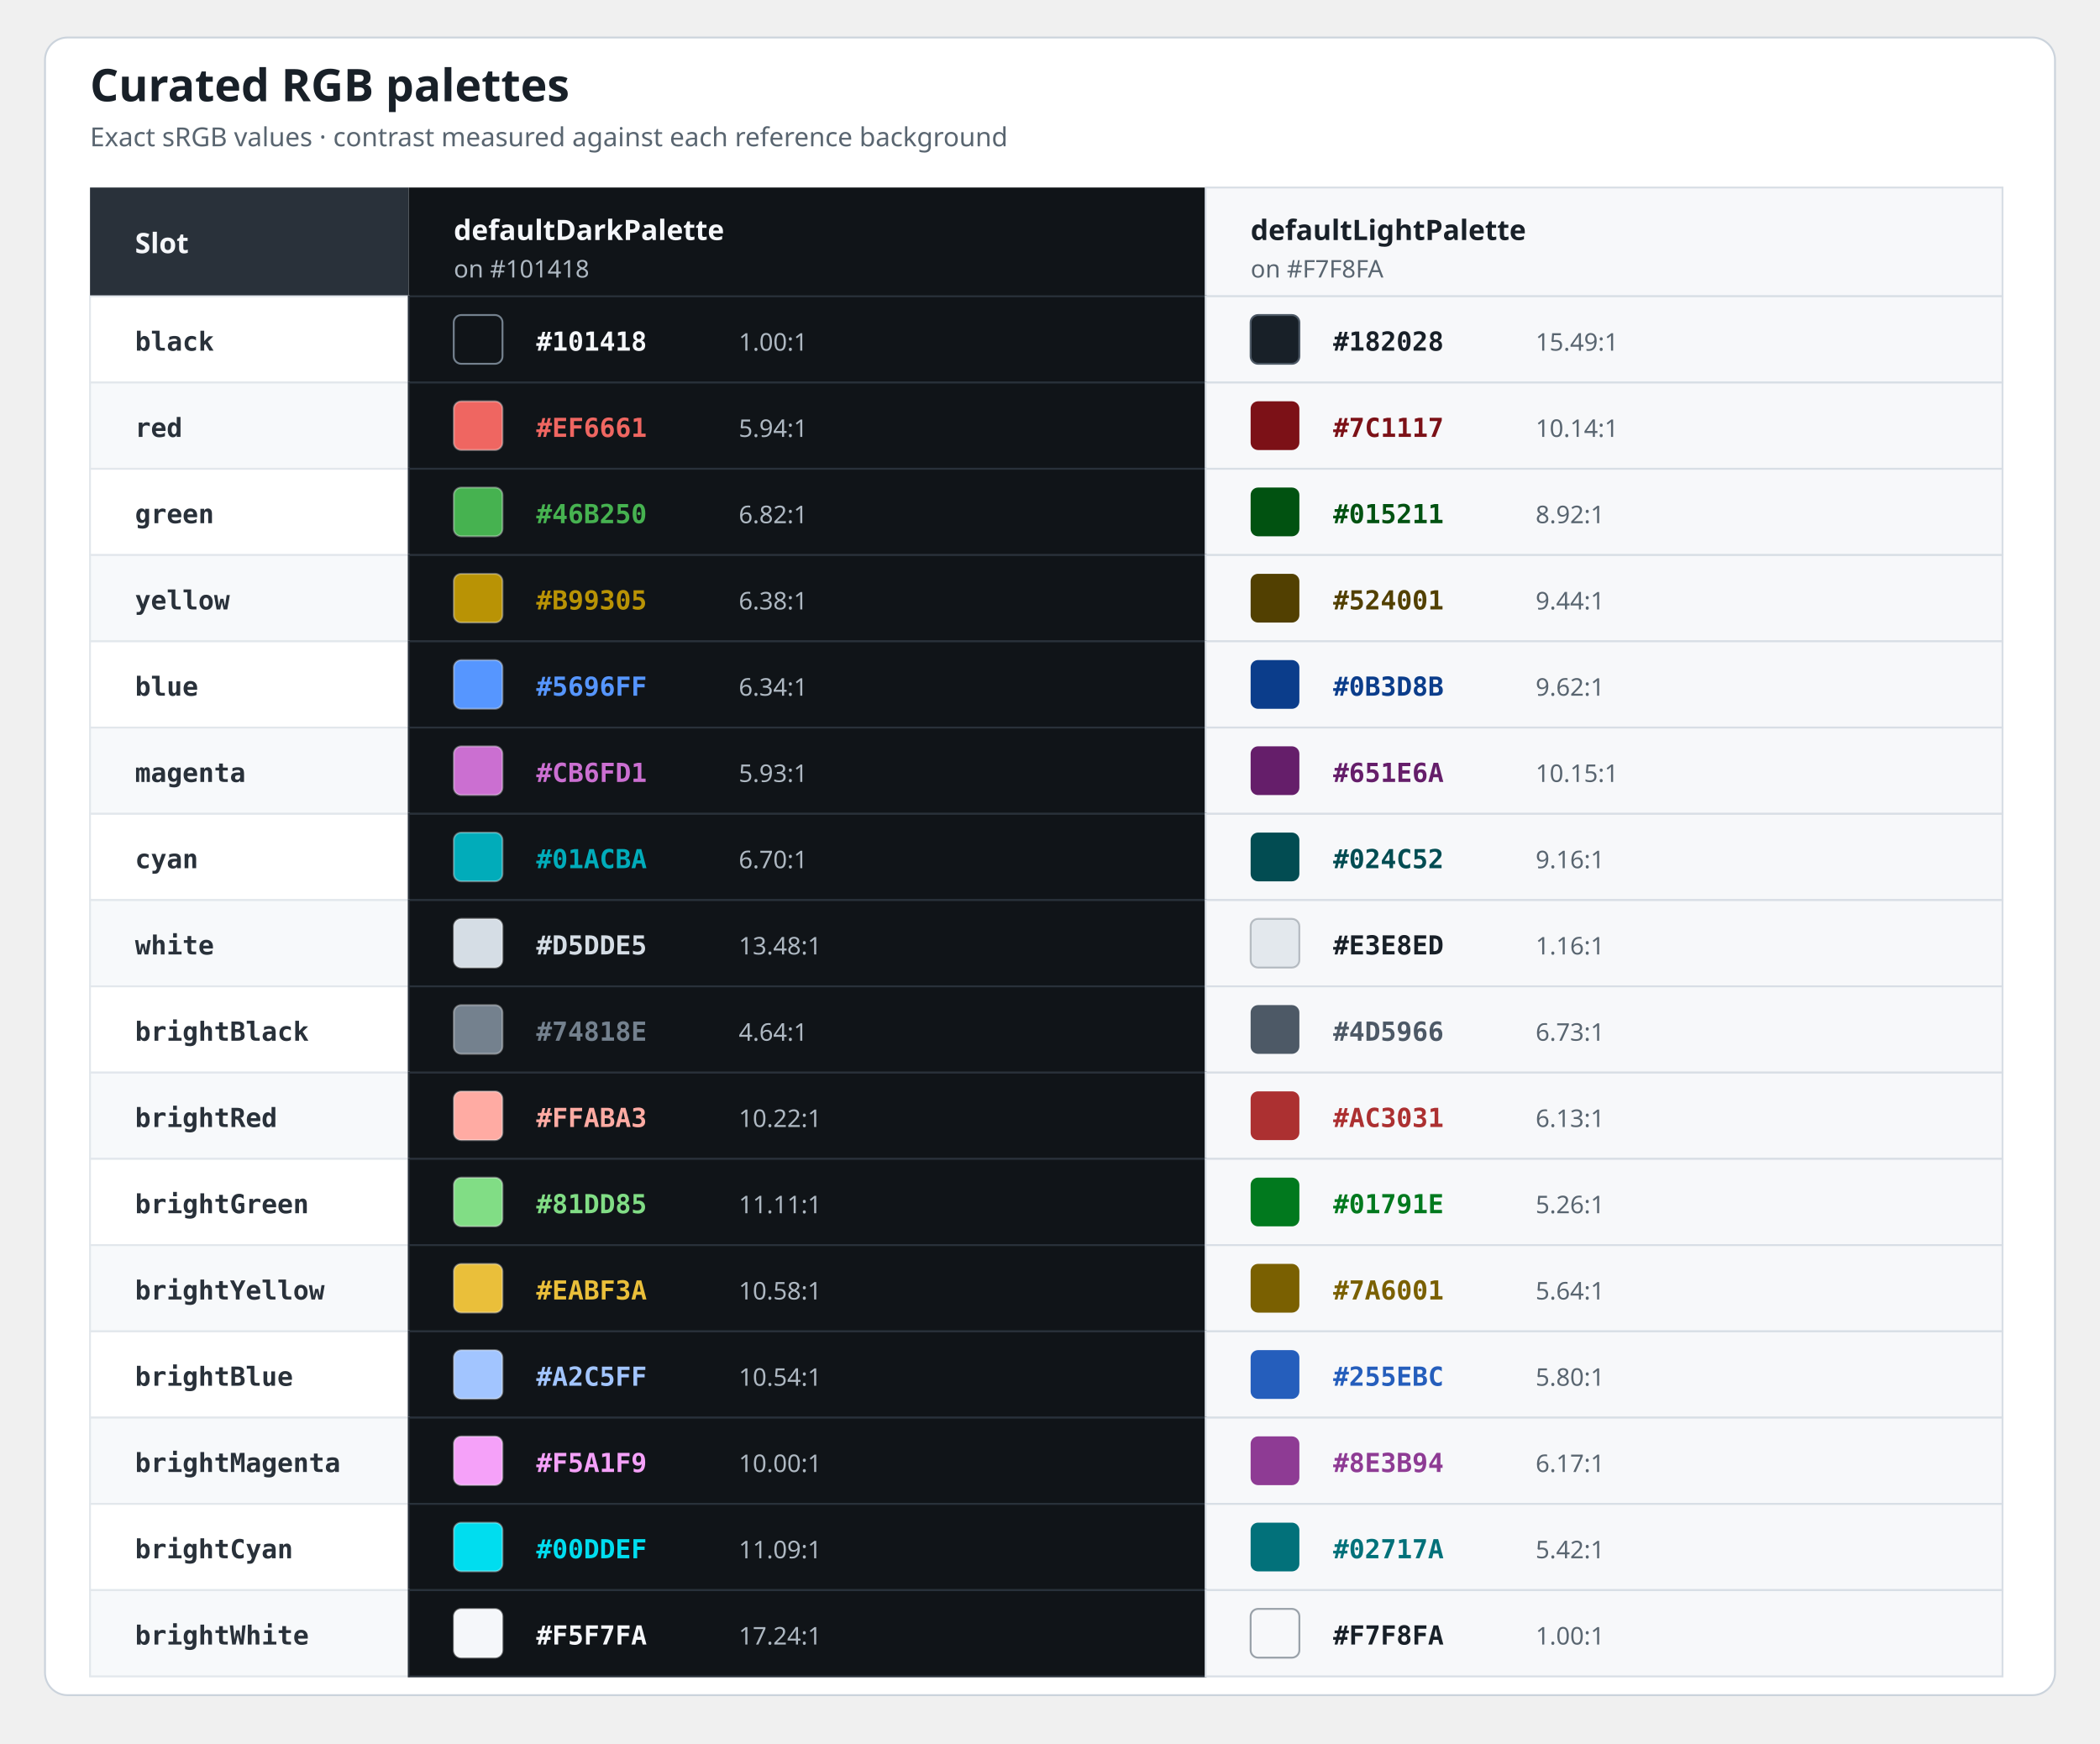
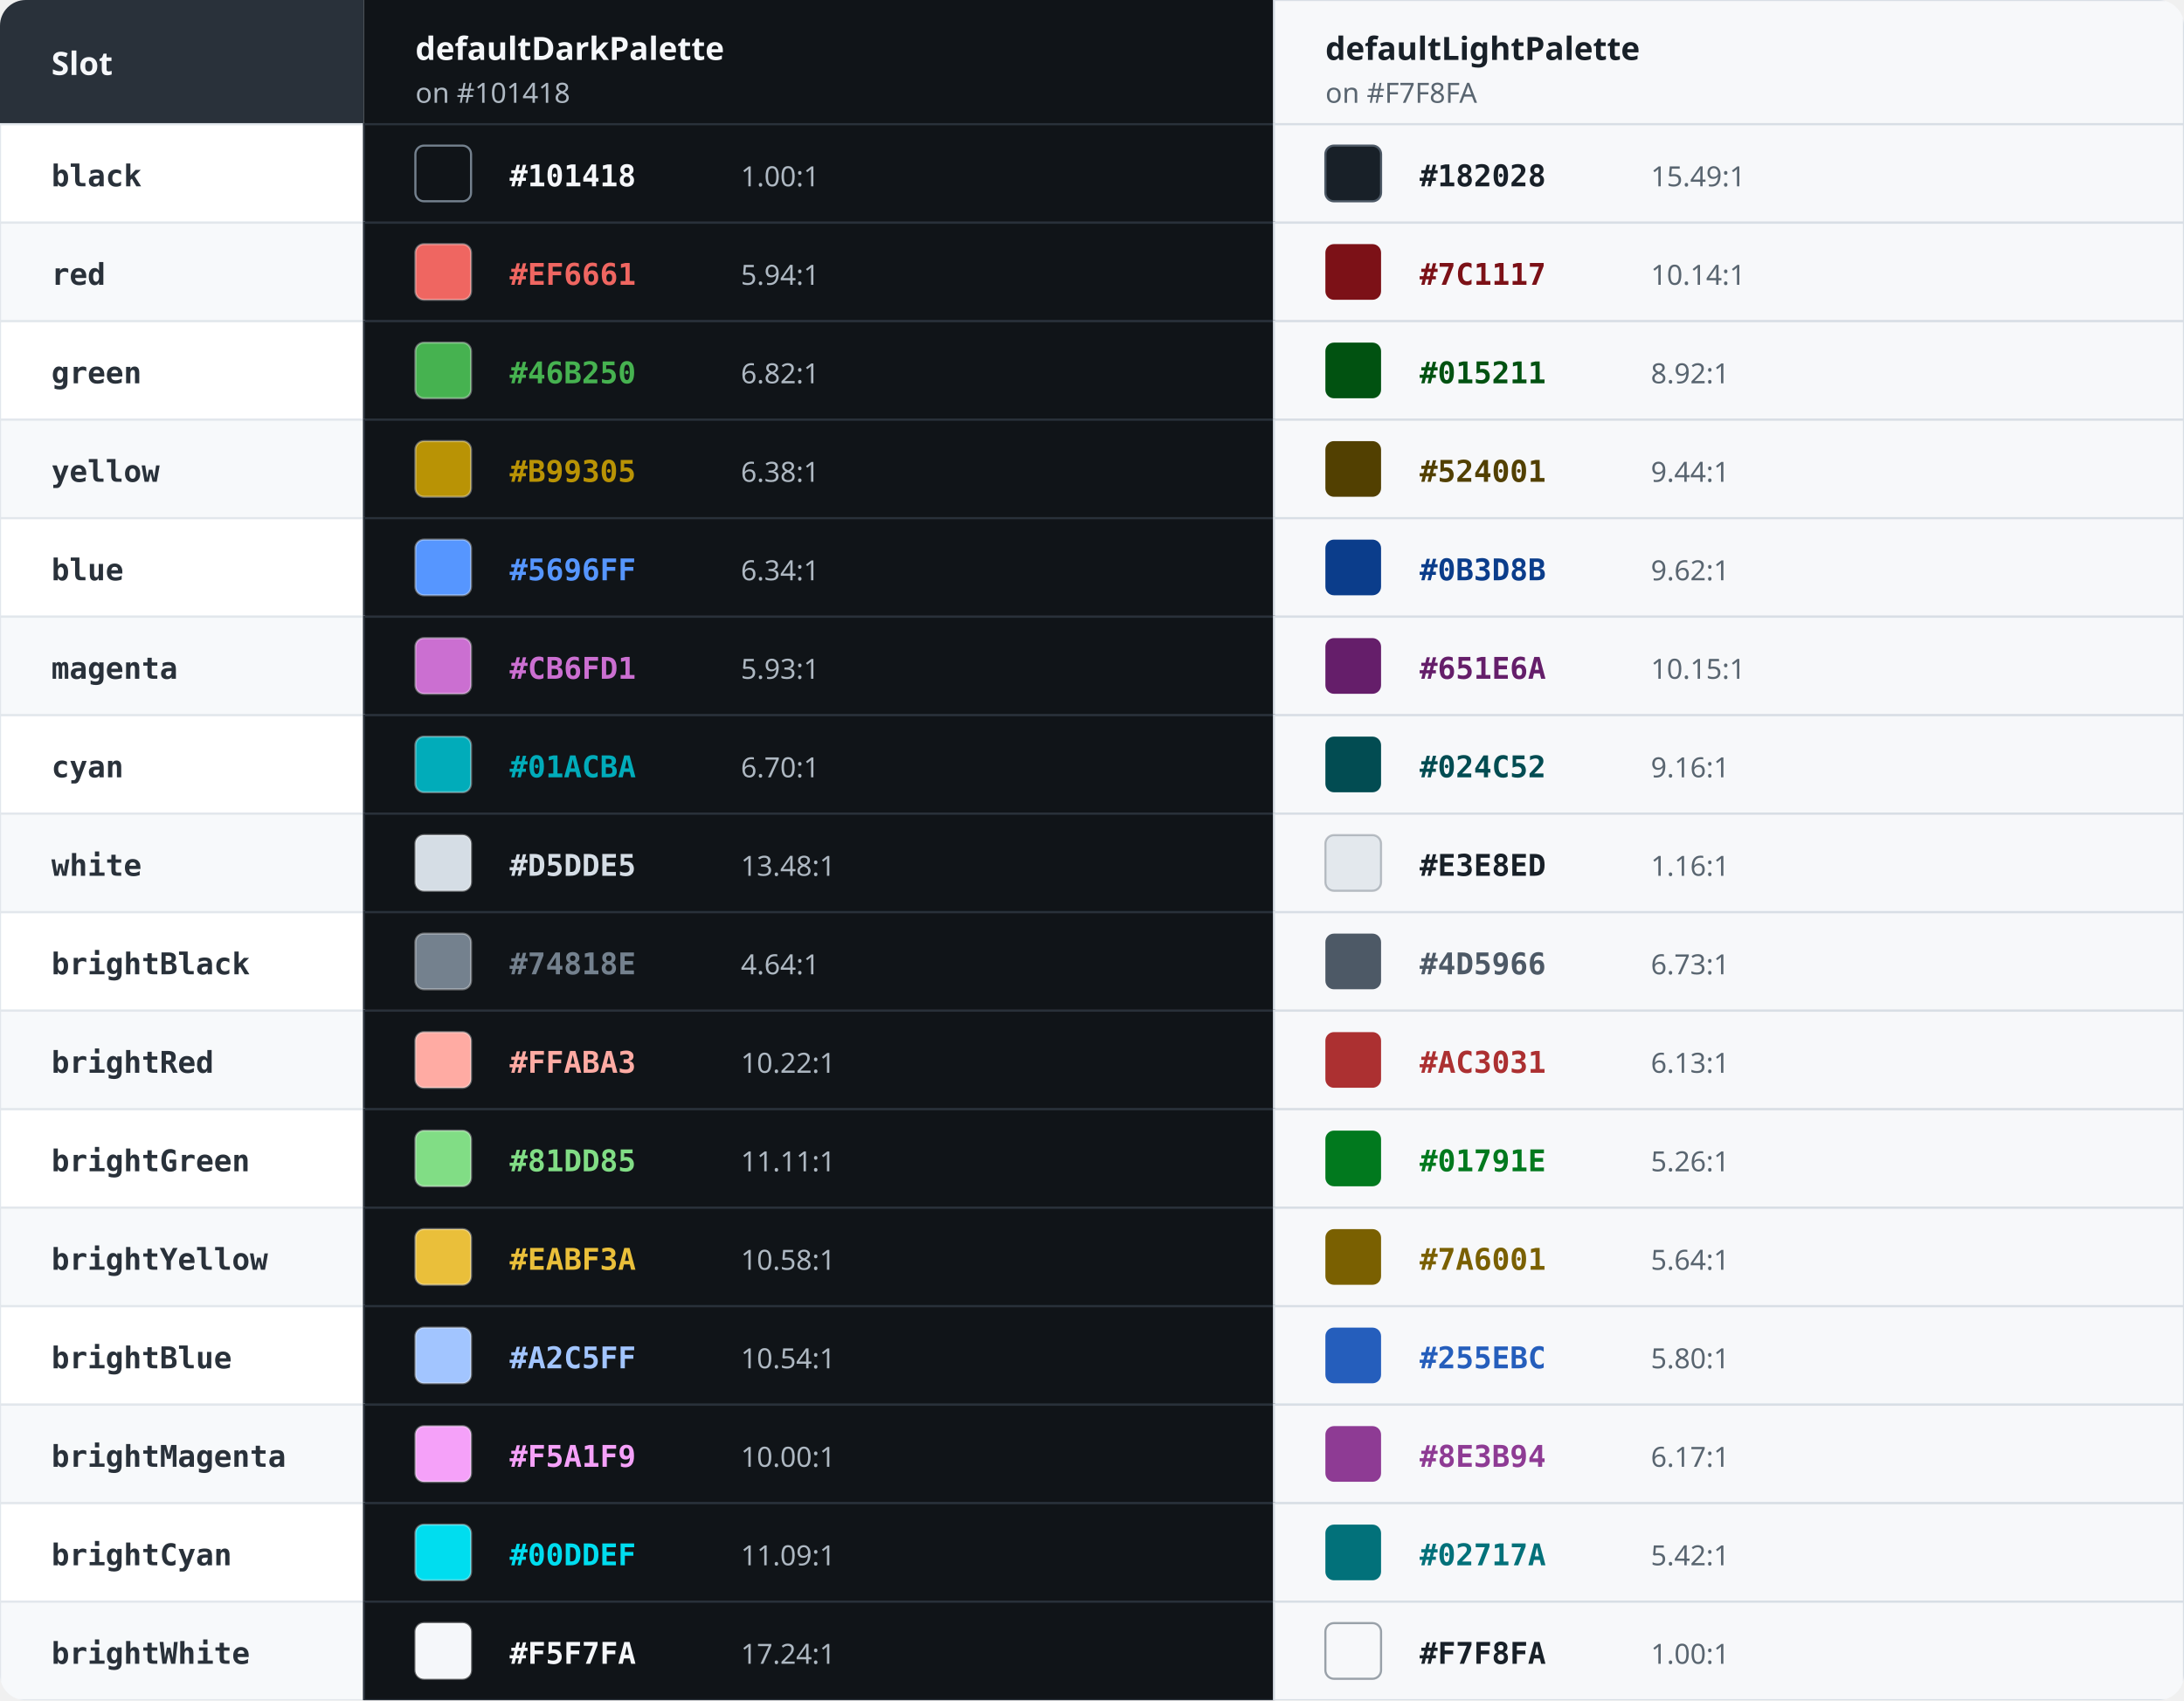
- <svg xmlns="http://www.w3.org/2000/svg" width="1120" height="930" viewBox="0 0 1120 930" role="img" aria-labelledby="title description">
+ <svg xmlns="http://www.w3.org/2000/svg" width="1020" height="794" viewBox="48 100 1020 794" role="img" aria-labelledby="title description">
  <style>
-     .title { font: 700 24px system-ui, sans-serif; fill: #182028; }
-     .subtitle { font: 14px system-ui, sans-serif; fill: #596570; }
    .header { font: 700 15px system-ui, sans-serif; }
    .slot { font: 600 14px ui-monospace, SFMono-Regular, Consolas, monospace;
      fill: #29313a; }
    .hex { font: 600 14px ui-monospace, SFMono-Regular, Consolas, monospace; }
    .ratio { font: 13px system-ui, sans-serif; }
  </style>
-   <rect x="24" y="20" width="1072" height="884" rx="12" fill="#FFFFFF" stroke="#CBD3DC" />
-   <text class="title" x="48" y="54">Curated RGB palettes</text>
-   <text class="subtitle" x="48" y="78">Exact sRGB values · contrast measured against each reference background</text>
-   <rect x="48" y="100" width="170" height="58" fill="#29313A" />
-   <rect x="218" y="100" width="425" height="58" fill="#101418" />
-   <rect x="643" y="100" width="425" height="58" fill="#F7F8FA" stroke="#D8DEE5" />
-   <text class="header" x="72" y="135" fill="#F5F7FA">Slot</text>
-   <text class="header" x="242" y="128" fill="#F5F7FA">defaultDarkPalette</text>
-   <text class="ratio" x="242" y="148" fill="#AEB8C2">on #101418</text>
-   <text class="header" x="667" y="128" fill="#182028">defaultLightPalette</text>
-   <text class="ratio" x="667" y="148" fill="#596570">on #F7F8FA</text>
-   <rect x="48" y="158" width="170" height="46" fill="#FFFFFF" stroke="#E2E7EC" />
-   <rect x="218" y="158" width="425" height="46" fill="#101418" stroke="#29313A" />
-   <rect x="643" y="158" width="425" height="46" fill="#F7F8FA" stroke="#D8DEE5" />
-   <text class="slot" x="72" y="187">black</text>
-   <rect x="242" y="168" width="26" height="26" rx="4" fill="#101418" stroke="#74818E" />
-   <text class="hex" x="286" y="187" fill="#F5F7FA">#101418</text>
-   <text class="ratio" x="394" y="187" fill="#AEB8C2">1.00:1</text>
-   <rect x="667" y="168" width="26" height="26" rx="4" fill="#182028" stroke="#4D5966" />
-   <text class="hex" x="711" y="187" fill="#182028">#182028</text>
-   <text class="ratio" x="819" y="187" fill="#596570">15.49:1</text>
-   <rect x="48" y="204" width="170" height="46" fill="#F7F9FB" stroke="#E2E7EC" />
-   <rect x="218" y="204" width="425" height="46" fill="#101418" stroke="#29313A" />
-   <rect x="643" y="204" width="425" height="46" fill="#F7F8FA" stroke="#D8DEE5" />
-   <text class="slot" x="72" y="233">red</text>
-   <rect x="242" y="214" width="26" height="26" rx="4" fill="#EF6661" stroke="#FFFFFF" stroke-opacity=".35" />
-   <text class="hex" x="286" y="233" fill="#EF6661">#EF6661</text>
-   <text class="ratio" x="394" y="233" fill="#AEB8C2">5.94:1</text>
-   <rect x="667" y="214" width="26" height="26" rx="4" fill="#7C1117" />
-   <text class="hex" x="711" y="233" fill="#7C1117">#7C1117</text>
-   <text class="ratio" x="819" y="233" fill="#596570">10.14:1</text>
-   <rect x="48" y="250" width="170" height="46" fill="#FFFFFF" stroke="#E2E7EC" />
-   <rect x="218" y="250" width="425" height="46" fill="#101418" stroke="#29313A" />
-   <rect x="643" y="250" width="425" height="46" fill="#F7F8FA" stroke="#D8DEE5" />
-   <text class="slot" x="72" y="279">green</text>
-   <rect x="242" y="260" width="26" height="26" rx="4" fill="#46B250" stroke="#FFFFFF" stroke-opacity=".35" />
-   <text class="hex" x="286" y="279" fill="#46B250">#46B250</text>
-   <text class="ratio" x="394" y="279" fill="#AEB8C2">6.82:1</text>
-   <rect x="667" y="260" width="26" height="26" rx="4" fill="#015211" />
-   <text class="hex" x="711" y="279" fill="#015211">#015211</text>
-   <text class="ratio" x="819" y="279" fill="#596570">8.92:1</text>
-   <rect x="48" y="296" width="170" height="46" fill="#F7F9FB" stroke="#E2E7EC" />
-   <rect x="218" y="296" width="425" height="46" fill="#101418" stroke="#29313A" />
-   <rect x="643" y="296" width="425" height="46" fill="#F7F8FA" stroke="#D8DEE5" />
-   <text class="slot" x="72" y="325">yellow</text>
-   <rect x="242" y="306" width="26" height="26" rx="4" fill="#B99305" stroke="#FFFFFF" stroke-opacity=".35" />
-   <text class="hex" x="286" y="325" fill="#B99305">#B99305</text>
-   <text class="ratio" x="394" y="325" fill="#AEB8C2">6.38:1</text>
-   <rect x="667" y="306" width="26" height="26" rx="4" fill="#524001" />
-   <text class="hex" x="711" y="325" fill="#524001">#524001</text>
-   <text class="ratio" x="819" y="325" fill="#596570">9.44:1</text>
-   <rect x="48" y="342" width="170" height="46" fill="#FFFFFF" stroke="#E2E7EC" />
-   <rect x="218" y="342" width="425" height="46" fill="#101418" stroke="#29313A" />
-   <rect x="643" y="342" width="425" height="46" fill="#F7F8FA" stroke="#D8DEE5" />
-   <text class="slot" x="72" y="371">blue</text>
-   <rect x="242" y="352" width="26" height="26" rx="4" fill="#5696FF" stroke="#FFFFFF" stroke-opacity=".35" />
-   <text class="hex" x="286" y="371" fill="#5696FF">#5696FF</text>
-   <text class="ratio" x="394" y="371" fill="#AEB8C2">6.34:1</text>
-   <rect x="667" y="352" width="26" height="26" rx="4" fill="#0B3D8B" />
-   <text class="hex" x="711" y="371" fill="#0B3D8B">#0B3D8B</text>
-   <text class="ratio" x="819" y="371" fill="#596570">9.62:1</text>
-   <rect x="48" y="388" width="170" height="46" fill="#F7F9FB" stroke="#E2E7EC" />
-   <rect x="218" y="388" width="425" height="46" fill="#101418" stroke="#29313A" />
-   <rect x="643" y="388" width="425" height="46" fill="#F7F8FA" stroke="#D8DEE5" />
-   <text class="slot" x="72" y="417">magenta</text>
-   <rect x="242" y="398" width="26" height="26" rx="4" fill="#CB6FD1" stroke="#FFFFFF" stroke-opacity=".35" />
-   <text class="hex" x="286" y="417" fill="#CB6FD1">#CB6FD1</text>
-   <text class="ratio" x="394" y="417" fill="#AEB8C2">5.93:1</text>
-   <rect x="667" y="398" width="26" height="26" rx="4" fill="#651E6A" />
-   <text class="hex" x="711" y="417" fill="#651E6A">#651E6A</text>
-   <text class="ratio" x="819" y="417" fill="#596570">10.15:1</text>
-   <rect x="48" y="434" width="170" height="46" fill="#FFFFFF" stroke="#E2E7EC" />
-   <rect x="218" y="434" width="425" height="46" fill="#101418" stroke="#29313A" />
-   <rect x="643" y="434" width="425" height="46" fill="#F7F8FA" stroke="#D8DEE5" />
-   <text class="slot" x="72" y="463">cyan</text>
-   <rect x="242" y="444" width="26" height="26" rx="4" fill="#01ACBA" stroke="#FFFFFF" stroke-opacity=".35" />
-   <text class="hex" x="286" y="463" fill="#01ACBA">#01ACBA</text>
-   <text class="ratio" x="394" y="463" fill="#AEB8C2">6.70:1</text>
-   <rect x="667" y="444" width="26" height="26" rx="4" fill="#024C52" />
-   <text class="hex" x="711" y="463" fill="#024C52">#024C52</text>
-   <text class="ratio" x="819" y="463" fill="#596570">9.16:1</text>
-   <rect x="48" y="480" width="170" height="46" fill="#F7F9FB" stroke="#E2E7EC" />
-   <rect x="218" y="480" width="425" height="46" fill="#101418" stroke="#29313A" />
-   <rect x="643" y="480" width="425" height="46" fill="#F7F8FA" stroke="#D8DEE5" />
-   <text class="slot" x="72" y="509">white</text>
-   <rect x="242" y="490" width="26" height="26" rx="4" fill="#D5DDE5" stroke="#FFFFFF" stroke-opacity=".35" />
-   <text class="hex" x="286" y="509" fill="#D5DDE5">#D5DDE5</text>
-   <text class="ratio" x="394" y="509" fill="#AEB8C2">13.48:1</text>
-   <rect x="667" y="490" width="26" height="26" rx="4" fill="#E3E8ED" stroke="#4D5966" stroke-opacity=".35" />
-   <text class="hex" x="711" y="509" fill="#182028">#E3E8ED</text>
-   <text class="ratio" x="819" y="509" fill="#596570">1.16:1</text>
-   <rect x="48" y="526" width="170" height="46" fill="#FFFFFF" stroke="#E2E7EC" />
-   <rect x="218" y="526" width="425" height="46" fill="#101418" stroke="#29313A" />
-   <rect x="643" y="526" width="425" height="46" fill="#F7F8FA" stroke="#D8DEE5" />
-   <text class="slot" x="72" y="555">brightBlack</text>
-   <rect x="242" y="536" width="26" height="26" rx="4" fill="#74818E" stroke="#FFFFFF" stroke-opacity=".35" />
-   <text class="hex" x="286" y="555" fill="#74818E">#74818E</text>
-   <text class="ratio" x="394" y="555" fill="#AEB8C2">4.64:1</text>
-   <rect x="667" y="536" width="26" height="26" rx="4" fill="#4D5966" />
-   <text class="hex" x="711" y="555" fill="#4D5966">#4D5966</text>
-   <text class="ratio" x="819" y="555" fill="#596570">6.73:1</text>
-   <rect x="48" y="572" width="170" height="46" fill="#F7F9FB" stroke="#E2E7EC" />
-   <rect x="218" y="572" width="425" height="46" fill="#101418" stroke="#29313A" />
-   <rect x="643" y="572" width="425" height="46" fill="#F7F8FA" stroke="#D8DEE5" />
-   <text class="slot" x="72" y="601">brightRed</text>
-   <rect x="242" y="582" width="26" height="26" rx="4" fill="#FFABA3" stroke="#FFFFFF" stroke-opacity=".35" />
-   <text class="hex" x="286" y="601" fill="#FFABA3">#FFABA3</text>
-   <text class="ratio" x="394" y="601" fill="#AEB8C2">10.22:1</text>
-   <rect x="667" y="582" width="26" height="26" rx="4" fill="#AC3031" />
-   <text class="hex" x="711" y="601" fill="#AC3031">#AC3031</text>
-   <text class="ratio" x="819" y="601" fill="#596570">6.13:1</text>
-   <rect x="48" y="618" width="170" height="46" fill="#FFFFFF" stroke="#E2E7EC" />
-   <rect x="218" y="618" width="425" height="46" fill="#101418" stroke="#29313A" />
-   <rect x="643" y="618" width="425" height="46" fill="#F7F8FA" stroke="#D8DEE5" />
-   <text class="slot" x="72" y="647">brightGreen</text>
-   <rect x="242" y="628" width="26" height="26" rx="4" fill="#81DD85" stroke="#FFFFFF" stroke-opacity=".35" />
-   <text class="hex" x="286" y="647" fill="#81DD85">#81DD85</text>
-   <text class="ratio" x="394" y="647" fill="#AEB8C2">11.11:1</text>
-   <rect x="667" y="628" width="26" height="26" rx="4" fill="#01791E" />
-   <text class="hex" x="711" y="647" fill="#01791E">#01791E</text>
-   <text class="ratio" x="819" y="647" fill="#596570">5.26:1</text>
-   <rect x="48" y="664" width="170" height="46" fill="#F7F9FB" stroke="#E2E7EC" />
-   <rect x="218" y="664" width="425" height="46" fill="#101418" stroke="#29313A" />
-   <rect x="643" y="664" width="425" height="46" fill="#F7F8FA" stroke="#D8DEE5" />
-   <text class="slot" x="72" y="693">brightYellow</text>
-   <rect x="242" y="674" width="26" height="26" rx="4" fill="#EABF3A" stroke="#FFFFFF" stroke-opacity=".35" />
-   <text class="hex" x="286" y="693" fill="#EABF3A">#EABF3A</text>
-   <text class="ratio" x="394" y="693" fill="#AEB8C2">10.58:1</text>
-   <rect x="667" y="674" width="26" height="26" rx="4" fill="#7A6001" />
-   <text class="hex" x="711" y="693" fill="#7A6001">#7A6001</text>
-   <text class="ratio" x="819" y="693" fill="#596570">5.64:1</text>
-   <rect x="48" y="710" width="170" height="46" fill="#FFFFFF" stroke="#E2E7EC" />
-   <rect x="218" y="710" width="425" height="46" fill="#101418" stroke="#29313A" />
-   <rect x="643" y="710" width="425" height="46" fill="#F7F8FA" stroke="#D8DEE5" />
-   <text class="slot" x="72" y="739">brightBlue</text>
-   <rect x="242" y="720" width="26" height="26" rx="4" fill="#A2C5FF" stroke="#FFFFFF" stroke-opacity=".35" />
-   <text class="hex" x="286" y="739" fill="#A2C5FF">#A2C5FF</text>
-   <text class="ratio" x="394" y="739" fill="#AEB8C2">10.54:1</text>
-   <rect x="667" y="720" width="26" height="26" rx="4" fill="#255EBC" />
-   <text class="hex" x="711" y="739" fill="#255EBC">#255EBC</text>
-   <text class="ratio" x="819" y="739" fill="#596570">5.80:1</text>
-   <rect x="48" y="756" width="170" height="46" fill="#F7F9FB" stroke="#E2E7EC" />
-   <rect x="218" y="756" width="425" height="46" fill="#101418" stroke="#29313A" />
-   <rect x="643" y="756" width="425" height="46" fill="#F7F8FA" stroke="#D8DEE5" />
-   <text class="slot" x="72" y="785">brightMagenta</text>
-   <rect x="242" y="766" width="26" height="26" rx="4" fill="#F5A1F9" stroke="#FFFFFF" stroke-opacity=".35" />
-   <text class="hex" x="286" y="785" fill="#F5A1F9">#F5A1F9</text>
-   <text class="ratio" x="394" y="785" fill="#AEB8C2">10.00:1</text>
-   <rect x="667" y="766" width="26" height="26" rx="4" fill="#8E3B94" />
-   <text class="hex" x="711" y="785" fill="#8E3B94">#8E3B94</text>
-   <text class="ratio" x="819" y="785" fill="#596570">6.17:1</text>
-   <rect x="48" y="802" width="170" height="46" fill="#FFFFFF" stroke="#E2E7EC" />
-   <rect x="218" y="802" width="425" height="46" fill="#101418" stroke="#29313A" />
-   <rect x="643" y="802" width="425" height="46" fill="#F7F8FA" stroke="#D8DEE5" />
-   <text class="slot" x="72" y="831">brightCyan</text>
-   <rect x="242" y="812" width="26" height="26" rx="4" fill="#00DDEF" stroke="#FFFFFF" stroke-opacity=".35" />
-   <text class="hex" x="286" y="831" fill="#00DDEF">#00DDEF</text>
-   <text class="ratio" x="394" y="831" fill="#AEB8C2">11.09:1</text>
-   <rect x="667" y="812" width="26" height="26" rx="4" fill="#02717A" />
-   <text class="hex" x="711" y="831" fill="#02717A">#02717A</text>
-   <text class="ratio" x="819" y="831" fill="#596570">5.42:1</text>
-   <rect x="48" y="848" width="170" height="46" fill="#F7F9FB" stroke="#E2E7EC" />
-   <rect x="218" y="848" width="425" height="46" fill="#101418" stroke="#29313A" />
-   <rect x="643" y="848" width="425" height="46" fill="#F7F8FA" stroke="#D8DEE5" />
-   <text class="slot" x="72" y="877">brightWhite</text>
-   <rect x="242" y="858" width="26" height="26" rx="4" fill="#F5F7FA" stroke="#FFFFFF" stroke-opacity=".35" />
-   <text class="hex" x="286" y="877" fill="#F5F7FA">#F5F7FA</text>
-   <text class="ratio" x="394" y="877" fill="#AEB8C2">17.24:1</text>
-   <rect x="667" y="858" width="26" height="26" rx="4" fill="#F7F8FA" stroke="#4D5966" stroke-opacity=".55" />
-   <text class="hex" x="711" y="877" fill="#182028">#F7F8FA</text>
-   <text class="ratio" x="819" y="877" fill="#596570">1.00:1</text>
+   <defs>
+     <clipPath id="table-clip">
+       <rect x="48" y="100" width="1020" height="794" rx="12" />
+     </clipPath>
+   </defs>
+   <g clip-path="url(#table-clip)">
+     <rect x="48" y="100" width="170" height="58" fill="#29313A" />
+     <rect x="218" y="100" width="425" height="58" fill="#101418" />
+     <rect x="643" y="100" width="425" height="58" fill="#F7F8FA" stroke="#D8DEE5" />
+     <text class="header" x="72" y="135" fill="#F5F7FA">Slot</text>
+     <text class="header" x="242" y="128" fill="#F5F7FA">defaultDarkPalette</text>
+     <text class="ratio" x="242" y="148" fill="#AEB8C2">on #101418</text>
+     <text class="header" x="667" y="128" fill="#182028">defaultLightPalette</text>
+     <text class="ratio" x="667" y="148" fill="#596570">on #F7F8FA</text>
+     <rect x="48" y="158" width="170" height="46" fill="#FFFFFF" stroke="#E2E7EC" />
+     <rect x="218" y="158" width="425" height="46" fill="#101418" stroke="#29313A" />
+     <rect x="643" y="158" width="425" height="46" fill="#F7F8FA" stroke="#D8DEE5" />
+     <text class="slot" x="72" y="187">black</text>
+     <rect x="242" y="168" width="26" height="26" rx="4" fill="#101418" stroke="#74818E" />
+     <text class="hex" x="286" y="187" fill="#F5F7FA">#101418</text>
+     <text class="ratio" x="394" y="187" fill="#AEB8C2">1.00:1</text>
+     <rect x="667" y="168" width="26" height="26" rx="4" fill="#182028" stroke="#4D5966" />
+     <text class="hex" x="711" y="187" fill="#182028">#182028</text>
+     <text class="ratio" x="819" y="187" fill="#596570">15.49:1</text>
+     <rect x="48" y="204" width="170" height="46" fill="#F7F9FB" stroke="#E2E7EC" />
+     <rect x="218" y="204" width="425" height="46" fill="#101418" stroke="#29313A" />
+     <rect x="643" y="204" width="425" height="46" fill="#F7F8FA" stroke="#D8DEE5" />
+     <text class="slot" x="72" y="233">red</text>
+     <rect x="242" y="214" width="26" height="26" rx="4" fill="#EF6661" stroke="#FFFFFF" stroke-opacity=".35" />
+     <text class="hex" x="286" y="233" fill="#EF6661">#EF6661</text>
+     <text class="ratio" x="394" y="233" fill="#AEB8C2">5.94:1</text>
+     <rect x="667" y="214" width="26" height="26" rx="4" fill="#7C1117" />
+     <text class="hex" x="711" y="233" fill="#7C1117">#7C1117</text>
+     <text class="ratio" x="819" y="233" fill="#596570">10.14:1</text>
+     <rect x="48" y="250" width="170" height="46" fill="#FFFFFF" stroke="#E2E7EC" />
+     <rect x="218" y="250" width="425" height="46" fill="#101418" stroke="#29313A" />
+     <rect x="643" y="250" width="425" height="46" fill="#F7F8FA" stroke="#D8DEE5" />
+     <text class="slot" x="72" y="279">green</text>
+     <rect x="242" y="260" width="26" height="26" rx="4" fill="#46B250" stroke="#FFFFFF" stroke-opacity=".35" />
+     <text class="hex" x="286" y="279" fill="#46B250">#46B250</text>
+     <text class="ratio" x="394" y="279" fill="#AEB8C2">6.82:1</text>
+     <rect x="667" y="260" width="26" height="26" rx="4" fill="#015211" />
+     <text class="hex" x="711" y="279" fill="#015211">#015211</text>
+     <text class="ratio" x="819" y="279" fill="#596570">8.92:1</text>
+     <rect x="48" y="296" width="170" height="46" fill="#F7F9FB" stroke="#E2E7EC" />
+     <rect x="218" y="296" width="425" height="46" fill="#101418" stroke="#29313A" />
+     <rect x="643" y="296" width="425" height="46" fill="#F7F8FA" stroke="#D8DEE5" />
+     <text class="slot" x="72" y="325">yellow</text>
+     <rect x="242" y="306" width="26" height="26" rx="4" fill="#B99305" stroke="#FFFFFF" stroke-opacity=".35" />
+     <text class="hex" x="286" y="325" fill="#B99305">#B99305</text>
+     <text class="ratio" x="394" y="325" fill="#AEB8C2">6.38:1</text>
+     <rect x="667" y="306" width="26" height="26" rx="4" fill="#524001" />
+     <text class="hex" x="711" y="325" fill="#524001">#524001</text>
+     <text class="ratio" x="819" y="325" fill="#596570">9.44:1</text>
+     <rect x="48" y="342" width="170" height="46" fill="#FFFFFF" stroke="#E2E7EC" />
+     <rect x="218" y="342" width="425" height="46" fill="#101418" stroke="#29313A" />
+     <rect x="643" y="342" width="425" height="46" fill="#F7F8FA" stroke="#D8DEE5" />
+     <text class="slot" x="72" y="371">blue</text>
+     <rect x="242" y="352" width="26" height="26" rx="4" fill="#5696FF" stroke="#FFFFFF" stroke-opacity=".35" />
+     <text class="hex" x="286" y="371" fill="#5696FF">#5696FF</text>
+     <text class="ratio" x="394" y="371" fill="#AEB8C2">6.34:1</text>
+     <rect x="667" y="352" width="26" height="26" rx="4" fill="#0B3D8B" />
+     <text class="hex" x="711" y="371" fill="#0B3D8B">#0B3D8B</text>
+     <text class="ratio" x="819" y="371" fill="#596570">9.62:1</text>
+     <rect x="48" y="388" width="170" height="46" fill="#F7F9FB" stroke="#E2E7EC" />
+     <rect x="218" y="388" width="425" height="46" fill="#101418" stroke="#29313A" />
+     <rect x="643" y="388" width="425" height="46" fill="#F7F8FA" stroke="#D8DEE5" />
+     <text class="slot" x="72" y="417">magenta</text>
+     <rect x="242" y="398" width="26" height="26" rx="4" fill="#CB6FD1" stroke="#FFFFFF" stroke-opacity=".35" />
+     <text class="hex" x="286" y="417" fill="#CB6FD1">#CB6FD1</text>
+     <text class="ratio" x="394" y="417" fill="#AEB8C2">5.93:1</text>
+     <rect x="667" y="398" width="26" height="26" rx="4" fill="#651E6A" />
+     <text class="hex" x="711" y="417" fill="#651E6A">#651E6A</text>
+     <text class="ratio" x="819" y="417" fill="#596570">10.15:1</text>
+     <rect x="48" y="434" width="170" height="46" fill="#FFFFFF" stroke="#E2E7EC" />
+     <rect x="218" y="434" width="425" height="46" fill="#101418" stroke="#29313A" />
+     <rect x="643" y="434" width="425" height="46" fill="#F7F8FA" stroke="#D8DEE5" />
+     <text class="slot" x="72" y="463">cyan</text>
+     <rect x="242" y="444" width="26" height="26" rx="4" fill="#01ACBA" stroke="#FFFFFF" stroke-opacity=".35" />
+     <text class="hex" x="286" y="463" fill="#01ACBA">#01ACBA</text>
+     <text class="ratio" x="394" y="463" fill="#AEB8C2">6.70:1</text>
+     <rect x="667" y="444" width="26" height="26" rx="4" fill="#024C52" />
+     <text class="hex" x="711" y="463" fill="#024C52">#024C52</text>
+     <text class="ratio" x="819" y="463" fill="#596570">9.16:1</text>
+     <rect x="48" y="480" width="170" height="46" fill="#F7F9FB" stroke="#E2E7EC" />
+     <rect x="218" y="480" width="425" height="46" fill="#101418" stroke="#29313A" />
+     <rect x="643" y="480" width="425" height="46" fill="#F7F8FA" stroke="#D8DEE5" />
+     <text class="slot" x="72" y="509">white</text>
+     <rect x="242" y="490" width="26" height="26" rx="4" fill="#D5DDE5" stroke="#FFFFFF" stroke-opacity=".35" />
+     <text class="hex" x="286" y="509" fill="#D5DDE5">#D5DDE5</text>
+     <text class="ratio" x="394" y="509" fill="#AEB8C2">13.48:1</text>
+     <rect x="667" y="490" width="26" height="26" rx="4" fill="#E3E8ED" stroke="#4D5966" stroke-opacity=".35" />
+     <text class="hex" x="711" y="509" fill="#182028">#E3E8ED</text>
+     <text class="ratio" x="819" y="509" fill="#596570">1.16:1</text>
+     <rect x="48" y="526" width="170" height="46" fill="#FFFFFF" stroke="#E2E7EC" />
+     <rect x="218" y="526" width="425" height="46" fill="#101418" stroke="#29313A" />
+     <rect x="643" y="526" width="425" height="46" fill="#F7F8FA" stroke="#D8DEE5" />
+     <text class="slot" x="72" y="555">brightBlack</text>
+     <rect x="242" y="536" width="26" height="26" rx="4" fill="#74818E" stroke="#FFFFFF" stroke-opacity=".35" />
+     <text class="hex" x="286" y="555" fill="#74818E">#74818E</text>
+     <text class="ratio" x="394" y="555" fill="#AEB8C2">4.64:1</text>
+     <rect x="667" y="536" width="26" height="26" rx="4" fill="#4D5966" />
+     <text class="hex" x="711" y="555" fill="#4D5966">#4D5966</text>
+     <text class="ratio" x="819" y="555" fill="#596570">6.73:1</text>
+     <rect x="48" y="572" width="170" height="46" fill="#F7F9FB" stroke="#E2E7EC" />
+     <rect x="218" y="572" width="425" height="46" fill="#101418" stroke="#29313A" />
+     <rect x="643" y="572" width="425" height="46" fill="#F7F8FA" stroke="#D8DEE5" />
+     <text class="slot" x="72" y="601">brightRed</text>
+     <rect x="242" y="582" width="26" height="26" rx="4" fill="#FFABA3" stroke="#FFFFFF" stroke-opacity=".35" />
+     <text class="hex" x="286" y="601" fill="#FFABA3">#FFABA3</text>
+     <text class="ratio" x="394" y="601" fill="#AEB8C2">10.22:1</text>
+     <rect x="667" y="582" width="26" height="26" rx="4" fill="#AC3031" />
+     <text class="hex" x="711" y="601" fill="#AC3031">#AC3031</text>
+     <text class="ratio" x="819" y="601" fill="#596570">6.13:1</text>
+     <rect x="48" y="618" width="170" height="46" fill="#FFFFFF" stroke="#E2E7EC" />
+     <rect x="218" y="618" width="425" height="46" fill="#101418" stroke="#29313A" />
+     <rect x="643" y="618" width="425" height="46" fill="#F7F8FA" stroke="#D8DEE5" />
+     <text class="slot" x="72" y="647">brightGreen</text>
+     <rect x="242" y="628" width="26" height="26" rx="4" fill="#81DD85" stroke="#FFFFFF" stroke-opacity=".35" />
+     <text class="hex" x="286" y="647" fill="#81DD85">#81DD85</text>
+     <text class="ratio" x="394" y="647" fill="#AEB8C2">11.11:1</text>
+     <rect x="667" y="628" width="26" height="26" rx="4" fill="#01791E" />
+     <text class="hex" x="711" y="647" fill="#01791E">#01791E</text>
+     <text class="ratio" x="819" y="647" fill="#596570">5.26:1</text>
+     <rect x="48" y="664" width="170" height="46" fill="#F7F9FB" stroke="#E2E7EC" />
+     <rect x="218" y="664" width="425" height="46" fill="#101418" stroke="#29313A" />
+     <rect x="643" y="664" width="425" height="46" fill="#F7F8FA" stroke="#D8DEE5" />
+     <text class="slot" x="72" y="693">brightYellow</text>
+     <rect x="242" y="674" width="26" height="26" rx="4" fill="#EABF3A" stroke="#FFFFFF" stroke-opacity=".35" />
+     <text class="hex" x="286" y="693" fill="#EABF3A">#EABF3A</text>
+     <text class="ratio" x="394" y="693" fill="#AEB8C2">10.58:1</text>
+     <rect x="667" y="674" width="26" height="26" rx="4" fill="#7A6001" />
+     <text class="hex" x="711" y="693" fill="#7A6001">#7A6001</text>
+     <text class="ratio" x="819" y="693" fill="#596570">5.64:1</text>
+     <rect x="48" y="710" width="170" height="46" fill="#FFFFFF" stroke="#E2E7EC" />
+     <rect x="218" y="710" width="425" height="46" fill="#101418" stroke="#29313A" />
+     <rect x="643" y="710" width="425" height="46" fill="#F7F8FA" stroke="#D8DEE5" />
+     <text class="slot" x="72" y="739">brightBlue</text>
+     <rect x="242" y="720" width="26" height="26" rx="4" fill="#A2C5FF" stroke="#FFFFFF" stroke-opacity=".35" />
+     <text class="hex" x="286" y="739" fill="#A2C5FF">#A2C5FF</text>
+     <text class="ratio" x="394" y="739" fill="#AEB8C2">10.54:1</text>
+     <rect x="667" y="720" width="26" height="26" rx="4" fill="#255EBC" />
+     <text class="hex" x="711" y="739" fill="#255EBC">#255EBC</text>
+     <text class="ratio" x="819" y="739" fill="#596570">5.80:1</text>
+     <rect x="48" y="756" width="170" height="46" fill="#F7F9FB" stroke="#E2E7EC" />
+     <rect x="218" y="756" width="425" height="46" fill="#101418" stroke="#29313A" />
+     <rect x="643" y="756" width="425" height="46" fill="#F7F8FA" stroke="#D8DEE5" />
+     <text class="slot" x="72" y="785">brightMagenta</text>
+     <rect x="242" y="766" width="26" height="26" rx="4" fill="#F5A1F9" stroke="#FFFFFF" stroke-opacity=".35" />
+     <text class="hex" x="286" y="785" fill="#F5A1F9">#F5A1F9</text>
+     <text class="ratio" x="394" y="785" fill="#AEB8C2">10.00:1</text>
+     <rect x="667" y="766" width="26" height="26" rx="4" fill="#8E3B94" />
+     <text class="hex" x="711" y="785" fill="#8E3B94">#8E3B94</text>
+     <text class="ratio" x="819" y="785" fill="#596570">6.17:1</text>
+     <rect x="48" y="802" width="170" height="46" fill="#FFFFFF" stroke="#E2E7EC" />
+     <rect x="218" y="802" width="425" height="46" fill="#101418" stroke="#29313A" />
+     <rect x="643" y="802" width="425" height="46" fill="#F7F8FA" stroke="#D8DEE5" />
+     <text class="slot" x="72" y="831">brightCyan</text>
+     <rect x="242" y="812" width="26" height="26" rx="4" fill="#00DDEF" stroke="#FFFFFF" stroke-opacity=".35" />
+     <text class="hex" x="286" y="831" fill="#00DDEF">#00DDEF</text>
+     <text class="ratio" x="394" y="831" fill="#AEB8C2">11.09:1</text>
+     <rect x="667" y="812" width="26" height="26" rx="4" fill="#02717A" />
+     <text class="hex" x="711" y="831" fill="#02717A">#02717A</text>
+     <text class="ratio" x="819" y="831" fill="#596570">5.42:1</text>
+     <rect x="48" y="848" width="170" height="46" fill="#F7F9FB" stroke="#E2E7EC" />
+     <rect x="218" y="848" width="425" height="46" fill="#101418" stroke="#29313A" />
+     <rect x="643" y="848" width="425" height="46" fill="#F7F8FA" stroke="#D8DEE5" />
+     <text class="slot" x="72" y="877">brightWhite</text>
+     <rect x="242" y="858" width="26" height="26" rx="4" fill="#F5F7FA" stroke="#FFFFFF" stroke-opacity=".35" />
+     <text class="hex" x="286" y="877" fill="#F5F7FA">#F5F7FA</text>
+     <text class="ratio" x="394" y="877" fill="#AEB8C2">17.24:1</text>
+     <rect x="667" y="858" width="26" height="26" rx="4" fill="#F7F8FA" stroke="#4D5966" stroke-opacity=".55" />
+     <text class="hex" x="711" y="877" fill="#182028">#F7F8FA</text>
+     <text class="ratio" x="819" y="877" fill="#596570">1.00:1</text>
+   </g>
</svg>
